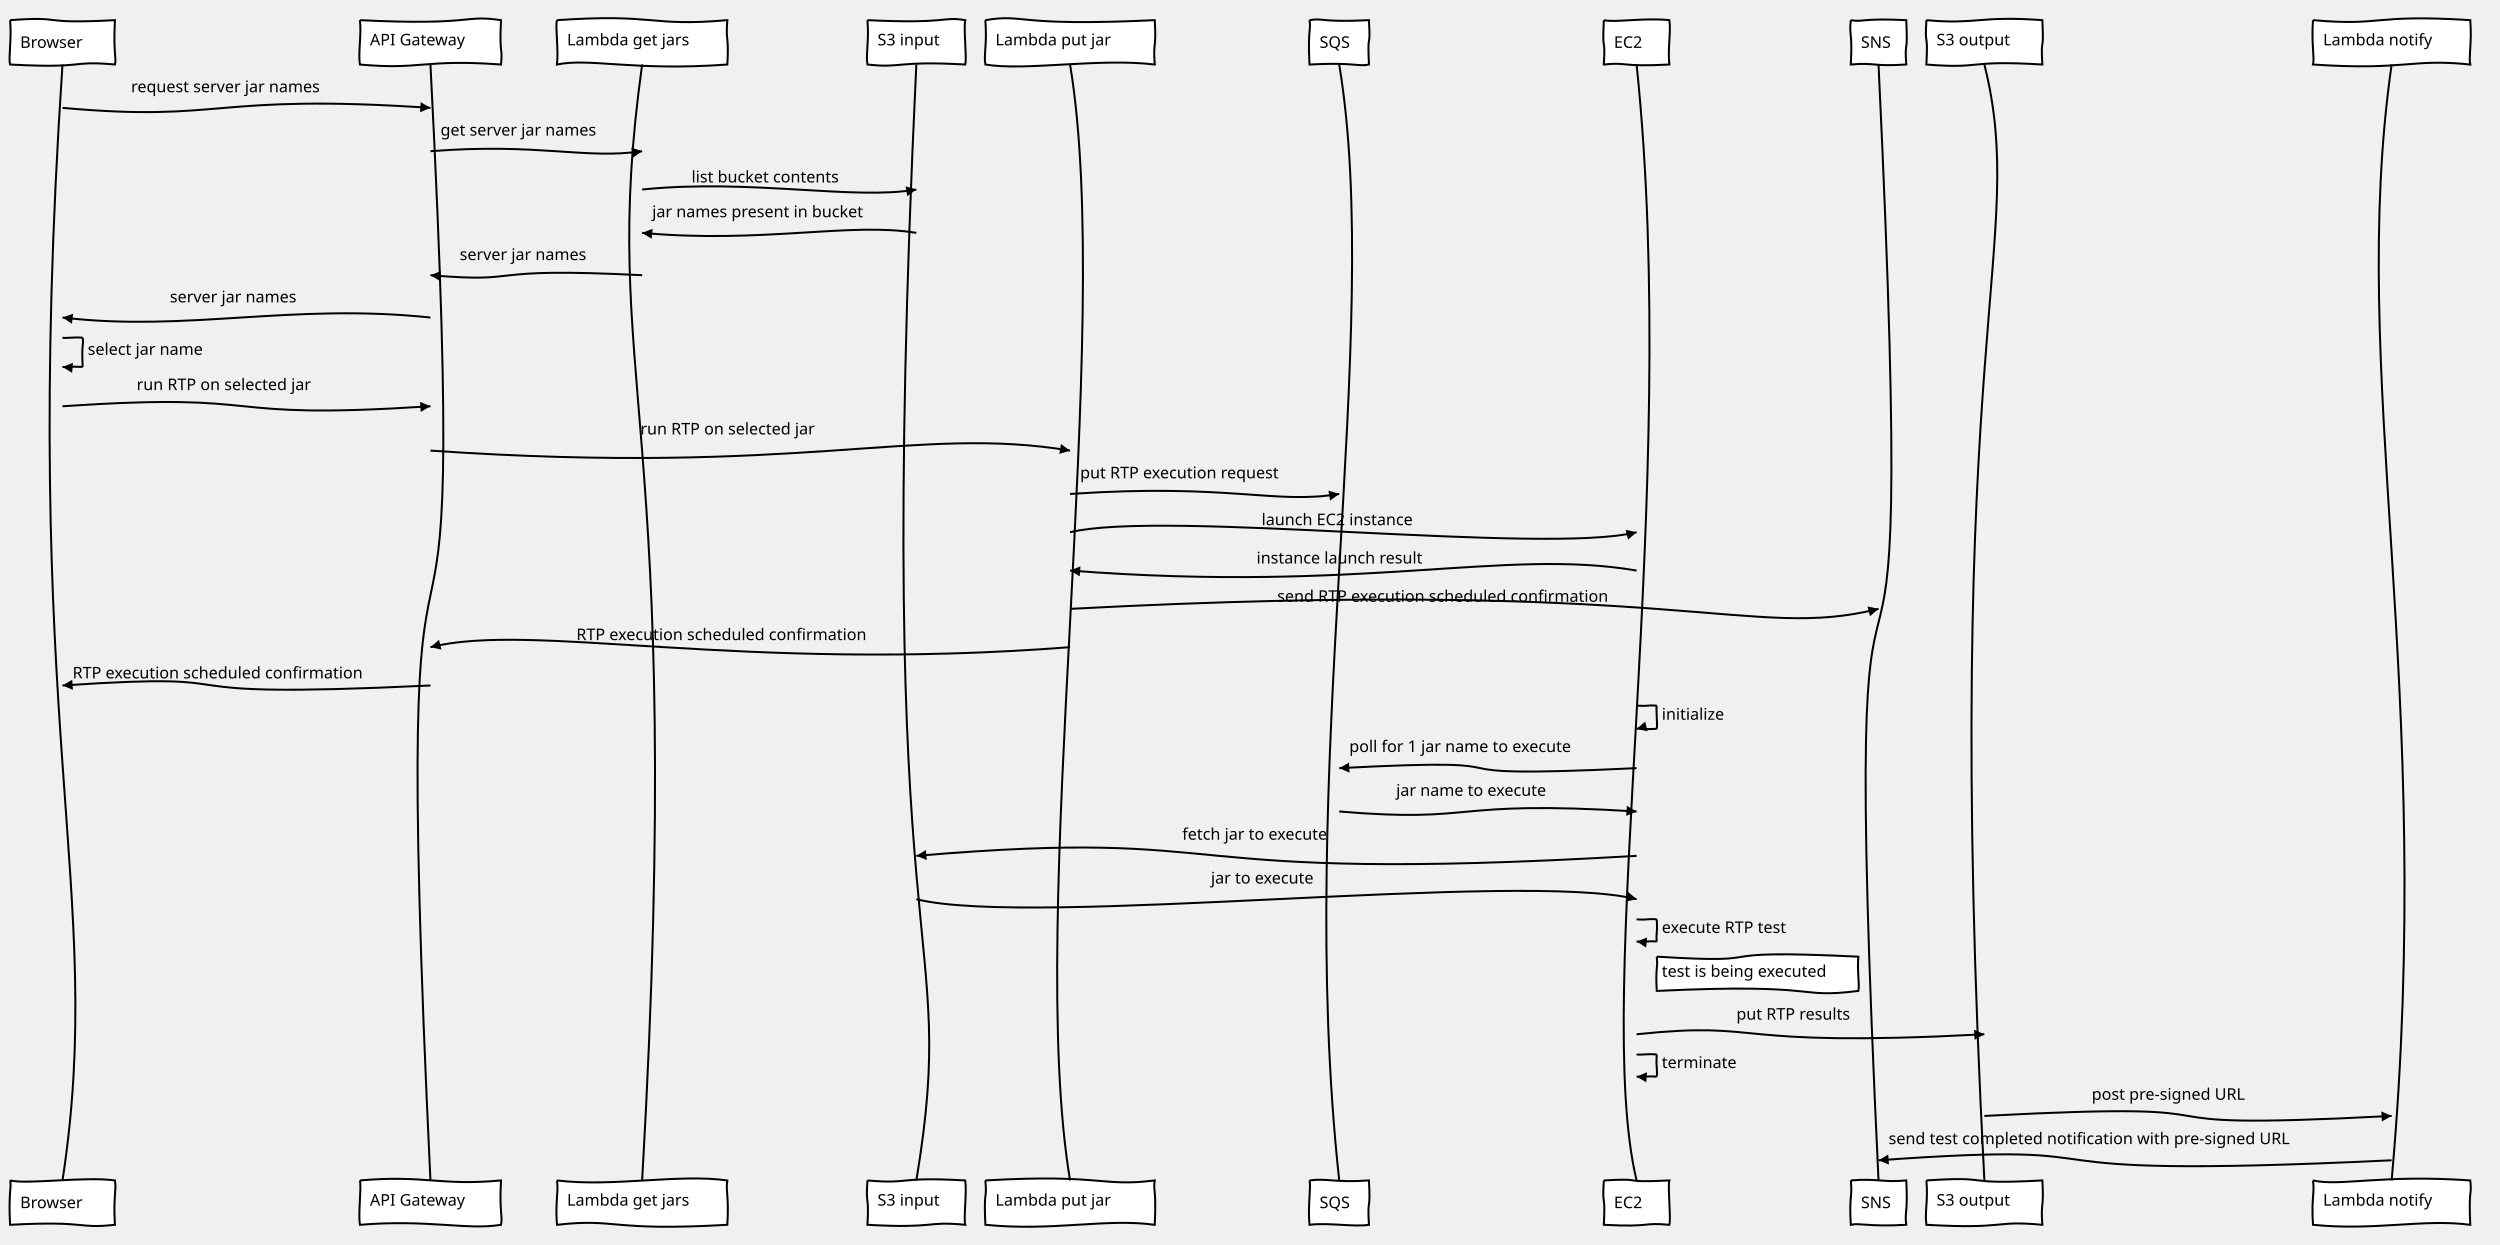
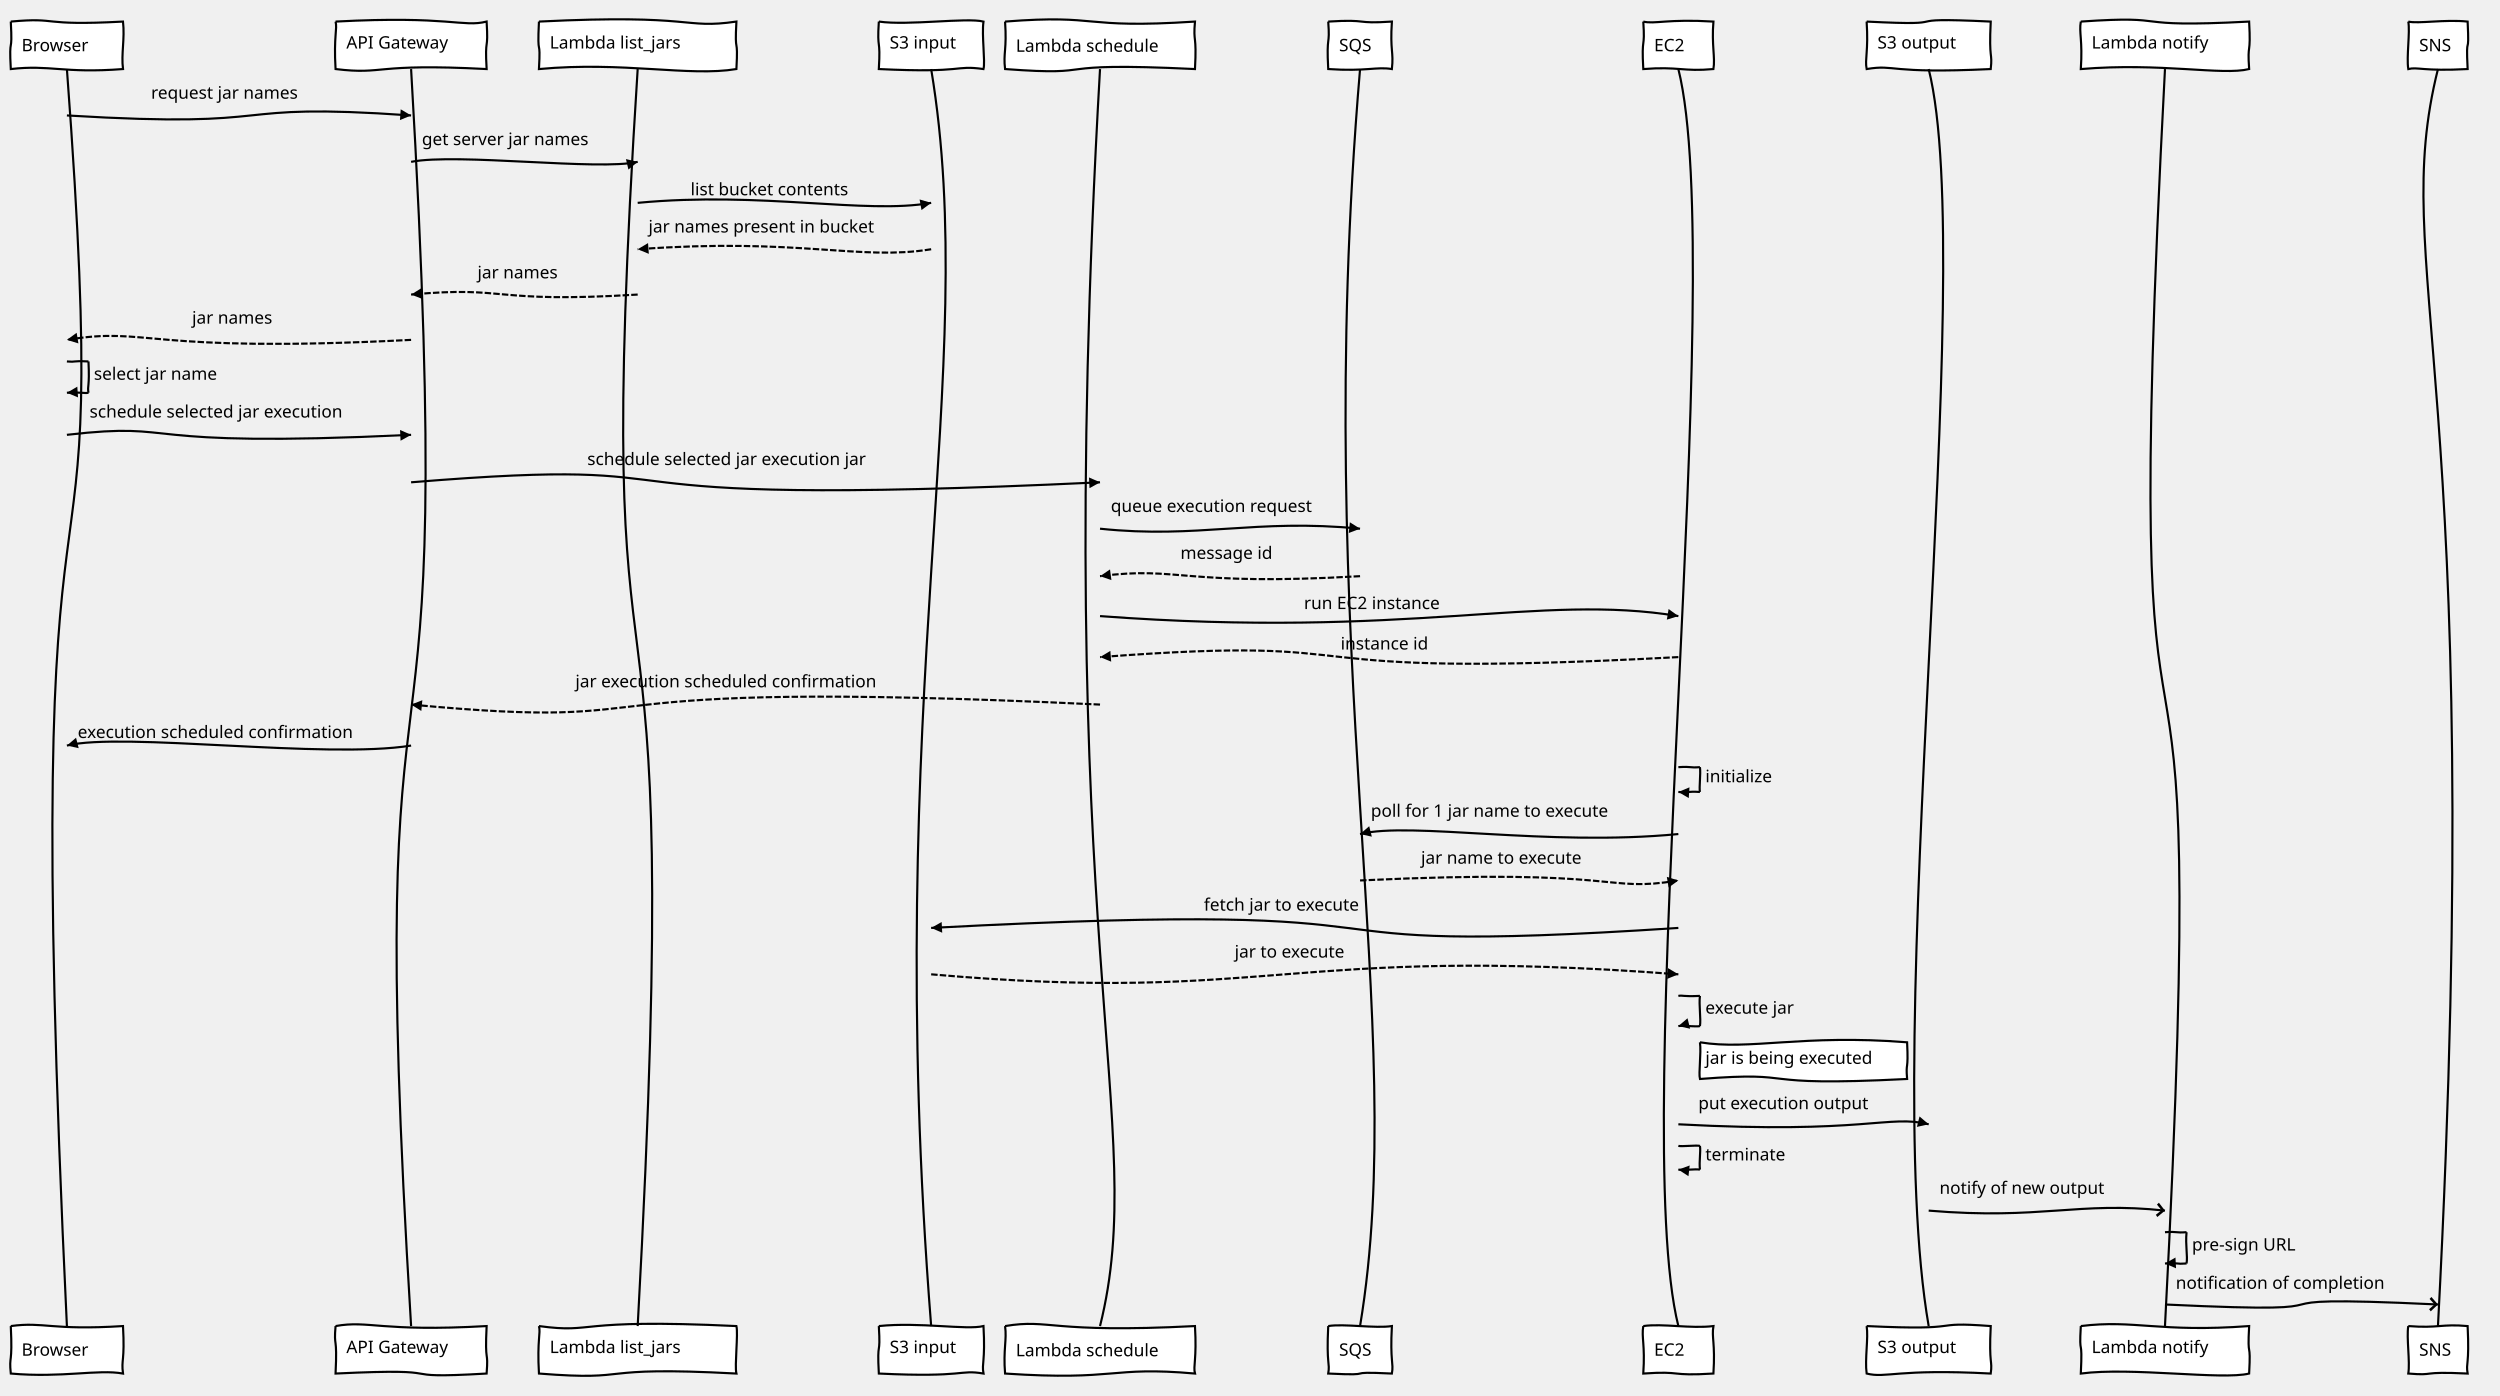
- <svg xmlns="http://www.w3.org/2000/svg" width="2480" height="1235">
-   <source>Browser-&gt;API Gateway: request server jar names
- API Gateway-&gt;Lambda get jars: get server jar names
- Lambda get jars-&gt;S3 input: list bucket contents
- S3 input-&gt;Lambda get jars: jar names present in bucket
- Lambda get jars-&gt;API Gateway: server jar names
- API Gateway-&gt;Browser: server jar names
+ <svg xmlns="http://www.w3.org/2000/svg" width="2317" height="1293">
+   <source>Browser-&gt;API Gateway: request jar names
+ API Gateway-&gt;Lambda list_jars: get server jar names
+ Lambda list_jars-&gt;S3 input: list bucket contents
+ S3 input--&gt;Lambda list_jars: jar names present in bucket
+ Lambda list_jars--&gt;API Gateway: jar names
+ API Gateway--&gt;Browser: jar names
Browser-&gt;Browser: select jar name
- Browser-&gt;API Gateway: run RTP on selected jar
- API Gateway-&gt;Lambda put jar: run RTP on selected jar
- Lambda put jar-&gt;SQS: put RTP execution request
- Lambda put jar-&gt;EC2: launch EC2 instance
- EC2-&gt;Lambda put jar: instance launch result
- Lambda put jar-&gt;SNS: send RTP execution scheduled confirmation
- Lambda put jar-&gt;API Gateway: RTP execution scheduled confirmation
- API Gateway-&gt;Browser: RTP execution scheduled confirmation
+ Browser-&gt;API Gateway: schedule selected jar execution
+ API Gateway-&gt;Lambda schedule: schedule selected jar execution jar
+ Lambda schedule-&gt;SQS: queue execution request
+ SQS--&gt;Lambda schedule: message id
+ Lambda schedule-&gt;EC2: run EC2 instance
+ EC2--&gt;Lambda schedule: instance id
+ Lambda schedule--&gt;API Gateway: jar execution scheduled confirmation
+ API Gateway-&gt;Browser: execution scheduled confirmation
EC2-&gt;EC2: initialize
EC2-&gt;SQS: poll for 1 jar name to execute
- SQS-&gt;EC2: jar name to execute
+ SQS--&gt;EC2: jar name to execute
EC2-&gt;S3 input: fetch jar to execute
- S3 input-&gt;EC2: jar to execute
- EC2-&gt;EC2: execute RTP test
- note right of EC2: test is being executed
- EC2-&gt;S3 output: put RTP results
+ S3 input--&gt;EC2: jar to execute
+ EC2-&gt;EC2: execute jar
+ note right of EC2: jar is being executed
+ EC2-&gt;S3 output: put execution output
EC2-&gt;EC2: terminate
- S3 output-&gt;Lambda notify: post pre-signed URL
- Lambda notify-&gt;SNS: send test completed notification with pre-signed URL</source>
+ S3 output-&gt;&gt;Lambda notify: notify of new output
+ Lambda notify-&gt;Lambda notify: pre-sign URL
+ Lambda notify-&gt;&gt;SNS: notification of completion</source>
  <defs>
    <marker viewBox="0 0 5 5" markerWidth="5" markerHeight="5" orient="auto" refX="5" refY="2.5" id="markerArrowBlock">
      <path d="M 0 0 L 5 2.5 L 0 5 z" />
    </marker>
    <marker viewBox="0 0 9.6 16" markerWidth="4" markerHeight="16" orient="auto" refX="9.6" refY="8" id="markerArrowOpen">
      <path d="M 9.6,8 1.92,16 0,13.7 5.76,8 0,2.286 1.92,0 9.6,8 z" />
    </marker>
  </defs>
  <g class="title" />
  <g class="actor">
-     <path d="M10,20C67.0,15.8 35.0,24.2 114.0,20.0C112.2,53.4 115.8,57.0 114.0,64.0C67.5,59.8 89.0,68.2 10.0,64.0C8.2,57.0 11.8,38.5 10.0,20.0" stroke="#000000" fill="#ffffff" style="stroke-width: 2;" />
+     <path d="M10,20C56.0,15.8 35.0,24.2 114.0,20.0C115.8,36.1 112.2,50.0 114.0,64.0C58.4,68.2 46.6,59.8 10.0,64.0C8.2,30.6 11.8,53.4 10.0,20.0" stroke="#000000" fill="#ffffff" style="stroke-width: 2;" />
    <text x="20" y="47.5" style="font-size: 16px; font-family: danielbd;">
      <tspan x="20">Browser</tspan>
    </text>
  </g>
  <g class="actor">
-     <path d="M10,1171C26.6,1175.2 84.8,1166.8 114.0,1171.0C115.8,1181.6 112.2,1185.5 114.0,1215.0C75.1,1219.2 89.0,1210.8 10.0,1215.0C8.2,1181.6 11.8,1178.0 10.0,1171.0" stroke="#000000" fill="#ffffff" style="stroke-width: 2;" />
-     <text x="20" y="1198.5" style="font-size: 16px; font-family: danielbd;">
+     <path d="M10,1229C41.1,1224.8 47.0,1233.2 114.0,1229.0C115.8,1262.4 112.2,1259.5 114.0,1273.0C90.7,1268.8 57.8,1277.2 10.0,1273.0C8.2,1255.1 11.8,1266.0 10.0,1229.0" stroke="#000000" fill="#ffffff" style="stroke-width: 2;" />
+     <text x="20" y="1256.5" style="font-size: 16px; font-family: danielbd;">
      <tspan x="20">Browser</tspan>
    </text>
  </g>
-   <path d="M62.0,64.0C17.7,727.2 106.3,882.0 62.0,1171.0" stroke="#000000" fill="none" style="stroke-width: 2;" />
-   <g class="actor">
-     <path d="M357,20C471.6,25.6 458.5,14.4 497.0,20.0C495.2,57.0 498.8,45.0 497.0,64.0C419.7,58.4 417.9,69.6 357.0,64.0C355.2,52.5 358.8,32.8 357.0,20.0" stroke="#000000" fill="#ffffff" style="stroke-width: 2;" />
-     <text x="367" y="45" style="font-size: 16px; font-family: danielbd;">
-       <tspan x="367">API Gateway</tspan>
-     </text>
-   </g>
-   <g class="actor">
-     <path d="M357,1171C421.9,1165.4 436.4,1176.6 497.0,1171.0C495.2,1203.6 498.8,1204.5 497.0,1215.0C463.4,1220.6 425.2,1209.4 357.0,1215.0C355.2,1202.7 358.8,1178.0 357.0,1171.0" stroke="#000000" fill="#ffffff" style="stroke-width: 2;" />
-     <text x="367" y="1196" style="font-size: 16px; font-family: danielbd;">
-       <tspan x="367">API Gateway</tspan>
-     </text>
-   </g>
-   <path d="M427.0,64.0C471.3,922.0 382.7,241.1 427.0,1171.0" stroke="#000000" fill="none" style="stroke-width: 2;" />
-   <g class="actor">
-     <path d="M552.5,20C652.0,13.2 643.6,26.8 721.5,20.0C719.7,41.6 723.3,35.3 721.5,64.0C628.6,70.8 585.0,57.2 552.5,64.0C554.3,50.1 550.7,27.0 552.5,20.0" stroke="#000000" fill="#ffffff" style="stroke-width: 2;" />
-     <text x="562.5" y="45" style="font-size: 16px; font-family: danielbd;">
-       <tspan x="562.5">Lambda get jars</tspan>
-     </text>
-   </g>
-   <g class="actor">
-     <path d="M552.5,1171C607.9,1177.8 673.2,1164.2 721.5,1171.0C719.7,1181.6 723.3,1186.6 721.5,1215.0C604.2,1221.8 612.4,1208.2 552.5,1215.0C550.7,1191.7 554.3,1181.6 552.5,1171.0" stroke="#000000" fill="#ffffff" style="stroke-width: 2;" />
-     <text x="562.5" y="1196" style="font-size: 16px; font-family: danielbd;">
-       <tspan x="562.5">Lambda get jars</tspan>
-     </text>
-   </g>
-   <path d="M637.0,64.0C592.7,383.4 681.3,398.2 637.0,1171.0" stroke="#000000" fill="none" style="stroke-width: 2;" />
-   <g class="actor">
-     <path d="M860.5,20C942.0,23.9 934.2,16.1 957.5,20.0C955.7,30.2 959.3,57.0 957.5,64.0C887.8,60.1 895.5,67.9 860.5,64.0C858.7,53.4 862.3,41.2 860.5,20.0" stroke="#000000" fill="#ffffff" style="stroke-width: 2;" />
-     <text x="870.5" y="45" style="font-size: 16px; font-family: danielbd;">
-       <tspan x="870.5">S3 input</tspan>
-     </text>
-   </g>
-   <g class="actor">
-     <path d="M860.5,1171C904.9,1174.9 887.5,1167.1 957.5,1171.0C959.3,1181.9 955.7,1208.0 957.5,1215.0C917.9,1211.1 929.6,1218.9 860.5,1215.0C862.3,1183.8 858.7,1198.2 860.5,1171.0" stroke="#000000" fill="#ffffff" style="stroke-width: 2;" />
-     <text x="870.5" y="1196" style="font-size: 16px; font-family: danielbd;">
-       <tspan x="870.5">S3 input</tspan>
-     </text>
-   </g>
-   <path d="M909.0,64.0C864.7,993.9 953.3,905.3 909.0,1171.0" stroke="#000000" fill="none" style="stroke-width: 2;" />
-   <g class="actor">
-     <path d="M977.5,20C1017.8,13.3 1004.4,26.7 1145.5,20.0C1147.3,49.7 1143.7,40.7 1145.5,64.0C1090.2,57.3 1017.1,70.7 977.5,64.0C975.7,53.4 979.3,45.6 977.5,20.0" stroke="#000000" fill="#ffffff" style="stroke-width: 2;" />
-     <text x="987.5" y="45" style="font-size: 16px; font-family: danielbd;">
-       <tspan x="987.5">Lambda put jar</tspan>
-     </text>
-   </g>
-   <g class="actor">
-     <path d="M977.5,1171C1093.8,1164.3 1091.9,1177.7 1145.5,1171.0C1143.7,1181.6 1147.3,1178.0 1145.5,1215.0C1096.9,1208.3 1044.8,1221.7 977.5,1215.0C975.7,1178.0 979.3,1191.7 977.5,1171.0" stroke="#000000" fill="#ffffff" style="stroke-width: 2;" />
-     <text x="987.5" y="1196" style="font-size: 16px; font-family: danielbd;">
-       <tspan x="987.5">Lambda put jar</tspan>
-     </text>
-   </g>
-   <path d="M1061.5,64.0C1105.8,329.7 1017.2,905.3 1061.5,1171.0" stroke="#000000" fill="none" style="stroke-width: 2;" />
-   <g class="actor">
-     <path d="M1299,20C1313.2,17.6 1309.6,22.4 1358.0,20.0C1359.8,53.6 1356.2,27.0 1358.0,64.0C1347.5,66.4 1343.8,61.6 1299.0,64.0C1297.2,27.0 1300.8,30.6 1299.0,20.0" stroke="#000000" fill="#ffffff" style="stroke-width: 2;" />
-     <text x="1309" y="47.5" style="font-size: 16px; font-family: danielbd;">
-       <tspan x="1309">SQS</tspan>
-     </text>
-   </g>
-   <g class="actor">
-     <path d="M1299,1171C1316.8,1168.6 1323.4,1173.4 1358.0,1171.0C1359.8,1204.4 1356.2,1185.9 1358.0,1215.0C1343.8,1217.4 1317.4,1212.6 1299.0,1215.0C1297.2,1194.5 1300.8,1178.0 1299.0,1171.0" stroke="#000000" fill="#ffffff" style="stroke-width: 2;" />
-     <text x="1309" y="1198.5" style="font-size: 16px; font-family: danielbd;">
-       <tspan x="1309">SQS</tspan>
-     </text>
-   </g>
-   <path d="M1328.5,64.0C1372.8,331.0 1284.2,763.9 1328.5,1171.0" stroke="#000000" fill="none" style="stroke-width: 2;" />
-   <g class="actor">
-     <path d="M1591,20C1601.4,22.6 1630.9,17.4 1656.0,20.0C1657.8,31.1 1654.2,48.3 1656.0,64.0C1607.0,66.6 1614.3,61.4 1591.0,64.0C1592.8,32.1 1589.2,57.0 1591.0,20.0" stroke="#000000" fill="#ffffff" style="stroke-width: 2;" />
-     <text x="1601" y="47.5" style="font-size: 16px; font-family: danielbd;">
-       <tspan x="1601">EC2</tspan>
-     </text>
-   </g>
-   <g class="actor">
-     <path d="M1591,1171C1636.6,1168.4 1601.4,1173.6 1656.0,1171.0C1654.2,1178.0 1657.8,1208.0 1656.0,1215.0C1627.5,1212.4 1640.4,1217.6 1591.0,1215.0C1592.8,1181.5 1589.2,1199.8 1591.0,1171.0" stroke="#000000" fill="#ffffff" style="stroke-width: 2;" />
-     <text x="1601" y="1198.5" style="font-size: 16px; font-family: danielbd;">
-       <tspan x="1601">EC2</tspan>
-     </text>
-   </g>
-   <path d="M1623.5,64.0C1667.8,489.4 1579.2,986.9 1623.5,1171.0" stroke="#000000" fill="none" style="stroke-width: 2;" />
-   <g class="actor">
-     <path d="M1836,20C1849.2,22.2 1845.8,17.8 1891.0,20.0C1892.8,57.0 1889.2,38.0 1891.0,64.0C1856.3,66.2 1861.3,61.8 1836.0,64.0C1837.8,30.6 1834.2,36.5 1836.0,20.0" stroke="#000000" fill="#ffffff" style="stroke-width: 2;" />
-     <text x="1846" y="47.5" style="font-size: 16px; font-family: danielbd;">
-       <tspan x="1846">SNS</tspan>
-     </text>
-   </g>
-   <g class="actor">
-     <path d="M1836,1171C1862.3,1168.8 1868.1,1173.2 1891.0,1171.0C1892.8,1204.4 1889.2,1201.3 1891.0,1215.0C1853.0,1217.2 1844.8,1212.8 1836.0,1215.0C1834.2,1185.1 1837.8,1188.2 1836.0,1171.0" stroke="#000000" fill="#ffffff" style="stroke-width: 2;" />
-     <text x="1846" y="1198.5" style="font-size: 16px; font-family: danielbd;">
-       <tspan x="1846">SNS</tspan>
-     </text>
-   </g>
-   <path d="M1863.5,64.0C1907.8,993.9 1819.2,241.1 1863.5,1171.0" stroke="#000000" fill="none" style="stroke-width: 2;" />
-   <g class="actor">
-     <path d="M1911,20C1961.5,24.6 1962.4,15.4 2026.0,20.0C2027.8,57.0 2024.2,32.0 2026.0,64.0C1949.3,59.4 1967.9,68.6 1911.0,64.0C1912.8,28.5 1909.2,49.2 1911.0,20.0" stroke="#000000" fill="#ffffff" style="stroke-width: 2;" />
-     <text x="1921" y="45" style="font-size: 16px; font-family: danielbd;">
-       <tspan x="1921">S3 output</tspan>
-     </text>
-   </g>
-   <g class="actor">
-     <path d="M1911,1171C1981.1,1166.4 1941.4,1175.6 2026.0,1171.0C2027.8,1199.2 2024.2,1192.6 2026.0,1215.0C1976.7,1210.4 1992.1,1219.6 1911.0,1215.0C1909.2,1201.6 1912.8,1191.5 1911.0,1171.0" stroke="#000000" fill="#ffffff" style="stroke-width: 2;" />
-     <text x="1921" y="1196" style="font-size: 16px; font-family: danielbd;">
-       <tspan x="1921">S3 output</tspan>
-     </text>
-   </g>
-   <path d="M1968.5,64.0C2012.8,241.1 1924.2,329.7 1968.5,1171.0" stroke="#000000" fill="none" style="stroke-width: 2;" />
-   <g class="actor">
-     <path d="M2294.5,20C2364.1,26.2 2352.8,13.8 2450.5,20.0C2452.3,42.2 2448.7,57.0 2450.5,64.0C2391.5,57.8 2386.6,70.2 2294.5,64.0C2296.3,57.0 2292.7,43.6 2294.5,20.0" stroke="#000000" fill="#ffffff" style="stroke-width: 2;" />
-     <text x="2304.5" y="45" style="font-size: 16px; font-family: danielbd;">
-       <tspan x="2304.5">Lambda notify</tspan>
-     </text>
-   </g>
-   <g class="actor">
-     <path d="M2294.5,1171C2321.0,1177.2 2363.4,1164.8 2450.5,1171.0C2452.3,1186.9 2448.7,1178.0 2450.5,1215.0C2404.0,1208.8 2356.5,1221.2 2294.5,1215.0C2292.7,1187.9 2296.3,1184.6 2294.5,1171.0" stroke="#000000" fill="#ffffff" style="stroke-width: 2;" />
-     <text x="2304.5" y="1196" style="font-size: 16px; font-family: danielbd;">
-       <tspan x="2304.5">Lambda notify</tspan>
-     </text>
-   </g>
-   <path d="M2372.5,64.0C2328.2,372.9 2416.8,676.7 2372.5,1171.0" stroke="#000000" fill="none" style="stroke-width: 2;" />
-   <g class="signal">
-     <text x="130" y="91.5" style="font-size: 16px; font-family: danielbd;">
-       <tspan x="130">request server jar names</tspan>
-     </text>
-     <path d="M62.0,107.0C224.0,121.6 207.5,92.4 427.0,107.0" stroke="#000000" fill="none" style="stroke-width: 2; marker-end: url(&quot;#markerArrowBlock&quot;);" />
-   </g>
-   <g class="signal">
-     <text x="441" y="134.5" style="font-size: 16px; font-family: danielbd;">
-       <tspan x="437">get server jar names</tspan>
-     </text>
-     <path d="M427.0,150.0C535.4,141.6 580.3,158.4 637.0,150.0" stroke="#000000" fill="none" style="stroke-width: 2; marker-end: url(&quot;#markerArrowBlock&quot;);" />
-   </g>
-   <g class="signal">
-     <text x="686" y="181" style="font-size: 16px; font-family: danielbd;">
-       <tspan x="686">list bucket contents</tspan>
-     </text>
-     <path d="M637.0,188.0C744.5,177.1 847.8,198.9 909.0,188.0" stroke="#000000" fill="none" style="stroke-width: 2; marker-end: url(&quot;#markerArrowBlock&quot;);" />
-   </g>
-   <g class="signal">
-     <text x="648" y="215.5" style="font-size: 16px; font-family: danielbd;">
-       <tspan x="647">jar names present in bucket</tspan>
-     </text>
-     <path d="M909.0,231.0C843.7,220.1 755.3,241.9 637.0,231.0" stroke="#000000" fill="none" style="stroke-width: 2; marker-end: url(&quot;#markerArrowBlock&quot;);" />
-   </g>
-   <g class="signal">
-     <text x="456" y="258" style="font-size: 16px; font-family: danielbd;">
-       <tspan x="456">server jar names</tspan>
-     </text>
-     <path d="M637.0,273.0C469.7,264.6 525.8,281.4 427.0,273.0" stroke="#000000" fill="none" style="stroke-width: 2; marker-end: url(&quot;#markerArrowBlock&quot;);" />
-   </g>
-   <g class="signal">
-     <text x="168.5" y="300" style="font-size: 16px; font-family: danielbd;">
-       <tspan x="168.5">server jar names</tspan>
-     </text>
-     <path d="M427.0,315.0C289.1,300.4 185.7,329.6 62.0,315.0" stroke="#000000" fill="none" style="stroke-width: 2; marker-end: url(&quot;#markerArrowBlock&quot;);" />
+   <path d="M62.0,64.0C108.6,686.6 15.4,250.4 62.0,1229.0" stroke="#000000" fill="none" style="stroke-width: 2;" />
+   <g class="actor">
+     <path d="M311,20C417.4,14.4 428.6,25.6 451.0,20.0C452.8,49.6 449.2,32.4 451.0,64.0C344.6,58.4 357.4,69.6 311.0,64.0C309.2,33.1 312.8,27.0 311.0,20.0" stroke="#000000" fill="#ffffff" style="stroke-width: 2;" />
+     <text x="321" y="45" style="font-size: 16px; font-family: danielbd;">
+       <tspan x="321">API Gateway</tspan>
+     </text>
+   </g>
+   <g class="actor">
+     <path d="M311,1229C342.1,1223.4 352.5,1234.6 451.0,1229.0C449.2,1266.0 452.8,1249.5 451.0,1273.0C355.0,1278.6 428.6,1267.4 311.0,1273.0C312.8,1236.0 309.2,1250.4 311.0,1229.0" stroke="#000000" fill="#ffffff" style="stroke-width: 2;" />
+     <text x="321" y="1254" style="font-size: 16px; font-family: danielbd;">
+       <tspan x="321">API Gateway</tspan>
+     </text>
+   </g>
+   <path d="M381.0,64.0C427.6,860.3 334.4,466.9 381.0,1229.0" stroke="#000000" fill="none" style="stroke-width: 2;" />
+   <g class="actor">
+     <path d="M499.5,20C646.4,12.7 632.2,27.3 682.5,20.0C680.7,53.4 684.3,30.9 682.5,64.0C638.6,71.3 577.7,56.7 499.5,64.0C501.3,31.7 497.7,57.0 499.5,20.0" stroke="#000000" fill="#ffffff" style="stroke-width: 2;" />
+     <text x="509.5" y="45" style="font-size: 16px; font-family: danielbd;">
+       <tspan x="509.5">Lambda list_jars</tspan>
+     </text>
+   </g>
+   <g class="actor">
+     <path d="M499.5,1229C553.2,1236.3 528.8,1221.7 682.5,1229.0C684.3,1236.0 680.7,1266.0 682.5,1273.0C544.8,1265.7 591.7,1280.3 499.5,1273.0C497.7,1241.3 501.3,1236.0 499.5,1229.0" stroke="#000000" fill="#ffffff" style="stroke-width: 2;" />
+     <text x="509.5" y="1254" style="font-size: 16px; font-family: danielbd;">
+       <tspan x="509.5">Lambda list_jars</tspan>
+     </text>
+   </g>
+   <path d="M591.0,64.0C544.4,792.8 637.6,381.3 591.0,1229.0" stroke="#000000" fill="none" style="stroke-width: 2;" />
+   <g class="actor">
+     <path d="M814.5,20C841.5,23.9 896.0,16.1 911.5,20.0C909.7,32.5 913.3,57.0 911.5,64.0C883.5,60.1 896.0,67.9 814.5,64.0C816.3,33.6 812.7,48.3 814.5,20.0" stroke="#000000" fill="#ffffff" style="stroke-width: 2;" />
+     <text x="824.5" y="45" style="font-size: 16px; font-family: danielbd;">
+       <tspan x="824.5">S3 input</tspan>
+     </text>
+   </g>
+   <g class="actor">
+     <path d="M814.5,1229C852.3,1225.1 896.0,1232.9 911.5,1229.0C913.3,1262.4 909.7,1263.3 911.5,1273.0C888.2,1269.1 896.0,1276.9 814.5,1273.0C812.7,1239.6 816.3,1259.4 814.5,1229.0" stroke="#000000" fill="#ffffff" style="stroke-width: 2;" />
+     <text x="824.5" y="1254" style="font-size: 16px; font-family: danielbd;">
+       <tspan x="824.5">S3 input</tspan>
+     </text>
+   </g>
+   <path d="M863.0,64.0C909.6,343.6 816.4,640.1 863.0,1229.0" stroke="#000000" fill="none" style="stroke-width: 2;" />
+   <g class="actor">
+     <path d="M931.5,20C1021.4,13.0 999.9,27.0 1107.5,20.0C1105.7,40.6 1109.3,30.6 1107.5,64.0C962.3,57.0 1025.8,71.0 931.5,64.0C929.7,48.9 933.3,46.2 931.5,20.0" stroke="#000000" fill="#ffffff" style="stroke-width: 2;" />
+     <text x="941.5" y="48" style="font-size: 16px; font-family: danielbd;">
+       <tspan x="941.5">Lambda schedule</tspan>
+     </text>
+   </g>
+   <g class="actor">
+     <path d="M931.5,1229C973.7,1222.0 971.9,1236.0 1107.5,1229.0C1109.3,1259.9 1105.7,1266.0 1107.5,1273.0C1028.0,1266.0 1036.2,1280.0 931.5,1273.0C929.7,1250.8 933.3,1241.8 931.5,1229.0" stroke="#000000" fill="#ffffff" style="stroke-width: 2;" />
+     <text x="941.5" y="1257" style="font-size: 16px; font-family: danielbd;">
+       <tspan x="941.5">Lambda schedule</tspan>
+     </text>
+   </g>
+   <path d="M1019.5,64.0C972.9,878.7 1066.1,1042.6 1019.5,1229.0" stroke="#000000" fill="none" style="stroke-width: 2;" />
+   <g class="actor">
+     <path d="M1231,20C1270.0,17.6 1254.3,22.4 1290.0,20.0C1288.2,47.6 1291.8,47.5 1290.0,64.0C1275.8,61.6 1266.3,66.4 1231.0,64.0C1229.2,30.6 1232.8,44.1 1231.0,20.0" stroke="#000000" fill="#ffffff" style="stroke-width: 2;" />
+     <text x="1241" y="47.5" style="font-size: 16px; font-family: danielbd;">
+       <tspan x="1241">SQS</tspan>
+     </text>
+   </g>
+   <g class="actor">
+     <path d="M1231,1229C1245.2,1226.6 1275.0,1231.4 1290.0,1229.0C1288.2,1262.4 1291.8,1262.8 1290.0,1273.0C1240.4,1270.6 1280.6,1275.4 1231.0,1273.0C1232.8,1262.4 1229.2,1266.0 1231.0,1229.0" stroke="#000000" fill="#ffffff" style="stroke-width: 2;" />
+     <text x="1241" y="1256.5" style="font-size: 16px; font-family: danielbd;">
+       <tspan x="1241">SQS</tspan>
+     </text>
+   </g>
+   <path d="M1260.5,64.0C1213.9,612.2 1307.1,949.4 1260.5,1229.0" stroke="#000000" fill="none" style="stroke-width: 2;" />
+   <g class="actor">
+     <path d="M1523,20C1533.4,22.6 1545.6,17.4 1588.0,20.0C1586.2,41.5 1589.8,53.4 1588.0,64.0C1559.8,66.6 1555.7,61.4 1523.0,64.0C1521.2,32.0 1524.8,47.2 1523.0,20.0" stroke="#000000" fill="#ffffff" style="stroke-width: 2;" />
+     <text x="1533" y="47.5" style="font-size: 16px; font-family: danielbd;">
+       <tspan x="1533">EC2</tspan>
+     </text>
+   </g>
+   <g class="actor">
+     <path d="M1523,1229C1540.9,1226.4 1567.0,1231.6 1588.0,1229.0C1586.2,1239.6 1589.8,1244.5 1588.0,1273.0C1546.0,1275.6 1560.4,1270.4 1523.0,1273.0C1524.8,1246.1 1521.2,1239.6 1523.0,1229.0" stroke="#000000" fill="#ffffff" style="stroke-width: 2;" />
+     <text x="1533" y="1256.5" style="font-size: 16px; font-family: danielbd;">
+       <tspan x="1533">EC2</tspan>
+     </text>
+   </g>
+   <path d="M1555.5,64.0C1602.1,250.4 1508.9,1042.6 1555.5,1229.0" stroke="#000000" fill="none" style="stroke-width: 2;" />
+   <g class="actor">
+     <path d="M1730,20C1821.6,24.6 1748.4,15.4 1845.0,20.0C1843.2,57.0 1846.8,47.6 1845.0,64.0C1748.4,68.6 1757.6,59.4 1730.0,64.0C1728.2,54.6 1731.8,47.7 1730.0,20.0" stroke="#000000" fill="#ffffff" style="stroke-width: 2;" />
+     <text x="1740" y="45" style="font-size: 16px; font-family: danielbd;">
+       <tspan x="1740">S3 output</tspan>
+     </text>
+   </g>
+   <g class="actor">
+     <path d="M1730,1229C1826.6,1233.6 1784.4,1224.4 1845.0,1229.0C1843.2,1266.0 1846.8,1260.1 1845.0,1273.0C1757.6,1268.4 1748.4,1277.6 1730.0,1273.0C1728.2,1259.8 1731.8,1239.6 1730.0,1229.0" stroke="#000000" fill="#ffffff" style="stroke-width: 2;" />
+     <text x="1740" y="1254" style="font-size: 16px; font-family: danielbd;">
+       <tspan x="1740">S3 output</tspan>
+     </text>
+   </g>
+   <path d="M1787.5,64.0C1834.1,250.4 1740.9,960.6 1787.5,1229.0" stroke="#000000" fill="none" style="stroke-width: 2;" />
+   <g class="actor">
+     <path d="M1928.5,20C2018.7,13.8 1965.9,26.2 2084.5,20.0C2086.3,53.5 2082.7,37.7 2084.5,64.0C2059.5,70.2 2003.1,57.8 1928.5,64.0C1930.3,37.1 1926.7,30.4 1928.5,20.0" stroke="#000000" fill="#ffffff" style="stroke-width: 2;" />
+     <text x="1938.5" y="45" style="font-size: 16px; font-family: danielbd;">
+       <tspan x="1938.5">Lambda notify</tspan>
+     </text>
+   </g>
+   <g class="actor">
+     <path d="M1928.5,1229C1978.2,1222.8 2001.2,1235.2 2084.5,1229.0C2082.7,1262.4 2086.3,1239.6 2084.5,1273.0C2059.5,1279.2 1975.2,1266.8 1928.5,1273.0C1930.3,1236.0 1926.7,1260.1 1928.5,1229.0" stroke="#000000" fill="#ffffff" style="stroke-width: 2;" />
+     <text x="1938.5" y="1254" style="font-size: 16px; font-family: danielbd;">
+       <tspan x="1938.5">Lambda notify</tspan>
+     </text>
+   </g>
+   <path d="M2006.5,64.0C1959.9,949.4 2053.1,343.6 2006.5,1229.0" stroke="#000000" fill="none" style="stroke-width: 2;" />
+   <g class="actor">
+     <path d="M2232,20C2240.8,22.2 2266.2,17.8 2287.0,20.0C2288.8,57.0 2285.2,27.0 2287.0,64.0C2245.2,66.2 2240.8,61.8 2232.0,64.0C2230.2,52.9 2233.8,29.6 2232.0,20.0" stroke="#000000" fill="#ffffff" style="stroke-width: 2;" />
+     <text x="2242" y="47.5" style="font-size: 16px; font-family: danielbd;">
+       <tspan x="2242">SNS</tspan>
+     </text>
+   </g>
+   <g class="actor">
+     <path d="M2232,1229C2260.2,1231.2 2262.5,1226.8 2287.0,1229.0C2288.8,1266.0 2285.2,1262.4 2287.0,1273.0C2240.8,1270.8 2258.9,1275.2 2232.0,1273.0C2233.8,1262.4 2230.2,1239.6 2232.0,1229.0" stroke="#000000" fill="#ffffff" style="stroke-width: 2;" />
+     <text x="2242" y="1256.5" style="font-size: 16px; font-family: danielbd;">
+       <tspan x="2242">SNS</tspan>
+     </text>
+   </g>
+   <path d="M2259.5,64.0C2212.9,250.4 2306.1,343.6 2259.5,1229.0" stroke="#000000" fill="none" style="stroke-width: 2;" />
+   <g class="signal">
+     <text x="140" y="91.5" style="font-size: 16px; font-family: danielbd;">
+       <tspan x="140">request jar names</tspan>
+     </text>
+     <path d="M62.0,107.0C272.9,119.8 199.6,94.2 381.0,107.0" stroke="#000000" fill="none" style="stroke-width: 2; marker-end: url(&quot;#markerArrowBlock&quot;);" />
+   </g>
+   <g class="signal">
+     <text x="395" y="134.5" style="font-size: 16px; font-family: danielbd;">
+       <tspan x="391">get server jar names</tspan>
+     </text>
+     <path d="M381.0,150.0C423.9,141.6 555.4,158.4 591.0,150.0" stroke="#000000" fill="none" style="stroke-width: 2; marker-end: url(&quot;#markerArrowBlock&quot;);" />
+   </g>
+   <g class="signal">
+     <text x="640" y="181" style="font-size: 16px; font-family: danielbd;">
+       <tspan x="640">list bucket contents</tspan>
+     </text>
+     <path d="M591.0,188.0C706.2,177.1 802.4,198.9 863.0,188.0" stroke="#000000" fill="none" style="stroke-width: 2; marker-end: url(&quot;#markerArrowBlock&quot;);" />
+   </g>
+   <g class="signal">
+     <text x="602" y="215.5" style="font-size: 16px; font-family: danielbd;">
+       <tspan x="601">jar names present in bucket</tspan>
+     </text>
+     <path d="M863.0,231.0C796.4,241.9 740.8,220.1 591.0,231.0" stroke="#000000" fill="none" style="stroke-width: 2; stroke-dasharray: 6, 2; marker-end: url(&quot;#markerArrowBlock&quot;);" />
+   </g>
+   <g class="signal">
+     <text x="443.5" y="258" style="font-size: 16px; font-family: danielbd;">
+       <tspan x="442.5">jar names</tspan>
+     </text>
+     <path d="M591.0,273.0C453.4,281.4 472.0,264.6 381.0,273.0" stroke="#000000" fill="none" style="stroke-width: 2; stroke-dasharray: 6, 2; marker-end: url(&quot;#markerArrowBlock&quot;);" />
+   </g>
+   <g class="signal">
+     <text x="179" y="300" style="font-size: 16px; font-family: danielbd;">
+       <tspan x="178">jar names</tspan>
+     </text>
+     <path d="M381.0,315.0C131.7,327.8 138.6,302.2 62.0,315.0" stroke="#000000" fill="none" style="stroke-width: 2; stroke-dasharray: 6, 2; marker-end: url(&quot;#markerArrowBlock&quot;);" />
  </g>
  <g class="signal">
    <text x="87" y="352" style="font-size: 16px; font-family: danielbd;">
      <tspan x="87">select jar name</tspan>
    </text>
-     <path d="M62.0,335.0C65.2,335.8 73.2,334.2 82.0,335.0" stroke="#000000" fill="none" style="stroke-width: 2;" />
-     <path d="M82.0,335.0C83.2,342.9 80.8,339.6 82.0,364.0" stroke="#000000" fill="none" style="stroke-width: 2;" />
-     <path d="M82.0,364.0C66.8,363.2 71.2,364.8 62.0,364.0" stroke="#000000" fill="none" style="stroke-width: 2; marker-end: url(&quot;#markerArrowBlock&quot;);" />
-   </g>
-   <g class="signal">
-     <text x="135.5" y="387" style="font-size: 16px; font-family: danielbd;">
-       <tspan x="135.5">run RTP on selected jar</tspan>
-     </text>
-     <path d="M62.0,403.0C279.2,388.4 203.0,417.6 427.0,403.0" stroke="#000000" fill="none" style="stroke-width: 2; marker-end: url(&quot;#markerArrowBlock&quot;);" />
-   </g>
-   <g class="signal">
-     <text x="635.25" y="431" style="font-size: 16px; font-family: danielbd;">
-       <tspan x="635.25">run RTP on selected jar</tspan>
-     </text>
-     <path d="M427.0,447.0C797.0,472.4 909.2,421.6 1061.5,447.0" stroke="#000000" fill="none" style="stroke-width: 2; marker-end: url(&quot;#markerArrowBlock&quot;);" />
-   </g>
-   <g class="signal">
-     <text x="1071.5" y="474.5" style="font-size: 16px; font-family: danielbd;">
-       <tspan x="1071.5">put RTP execution request</tspan>
-     </text>
-     <path d="M1061.5,490.0C1220.5,479.3 1264.4,500.7 1328.5,490.0" stroke="#000000" fill="none" style="stroke-width: 2; marker-end: url(&quot;#markerArrowBlock&quot;);" />
-   </g>
-   <g class="signal">
-     <text x="1251.5" y="521" style="font-size: 16px; font-family: danielbd;">
-       <tspan x="1251.5">launch EC2 instance</tspan>
-     </text>
-     <path d="M1061.5,528.0C1153.8,505.5 1533.6,550.5 1623.5,528.0" stroke="#000000" fill="none" style="stroke-width: 2; marker-end: url(&quot;#markerArrowBlock&quot;);" />
-   </g>
-   <g class="signal">
-     <text x="1246.5" y="559" style="font-size: 16px; font-family: danielbd;">
-       <tspan x="1246.5">instance launch result</tspan>
-     </text>
-     <path d="M1623.5,566.0C1493.0,543.5 1353.2,588.5 1061.5,566.0" stroke="#000000" fill="none" style="stroke-width: 2; marker-end: url(&quot;#markerArrowBlock&quot;);" />
-   </g>
-   <g class="signal">
-     <text x="1267" y="597" style="font-size: 16px; font-family: danielbd;">
-       <tspan x="1267">send RTP execution scheduled confirmation</tspan>
-     </text>
-     <path d="M1061.5,604.0C1671.0,571.9 1735.2,636.1 1863.5,604.0" stroke="#000000" fill="none" style="stroke-width: 2; marker-end: url(&quot;#markerArrowBlock&quot;);" />
-   </g>
-   <g class="signal">
-     <text x="571.75" y="635" style="font-size: 16px; font-family: danielbd;">
-       <tspan x="571.75">RTP execution scheduled confirmation</tspan>
-     </text>
-     <path d="M1061.5,642.0C732.0,667.4 528.5,616.6 427.0,642.0" stroke="#000000" fill="none" style="stroke-width: 2; marker-end: url(&quot;#markerArrowBlock&quot;);" />
-   </g>
-   <g class="signal">
-     <text x="72" y="673" style="font-size: 16px; font-family: danielbd;">
-       <tspan x="72">RTP execution scheduled confirmation</tspan>
-     </text>
-     <path d="M427.0,680.0C120.4,694.6 279.0,665.4 62.0,680.0" stroke="#000000" fill="none" style="stroke-width: 2; marker-end: url(&quot;#markerArrowBlock&quot;);" />
-   </g>
-   <g class="signal">
-     <text x="1648.5" y="714" style="font-size: 16px; font-family: danielbd;">
-       <tspan x="1648.5">initialize</tspan>
-     </text>
-     <path d="M1623.5,700.0C1638.7,700.8 1632.2,699.2 1643.5,700.0" stroke="#000000" fill="none" style="stroke-width: 2;" />
-     <path d="M1643.5,700.0C1642.6,703.7 1644.4,719.3 1643.5,723.0" stroke="#000000" fill="none" style="stroke-width: 2;" />
-     <path d="M1643.5,723.0C1628.3,723.8 1626.8,722.2 1623.5,723.0" stroke="#000000" fill="none" style="stroke-width: 2; marker-end: url(&quot;#markerArrowBlock&quot;);" />
-   </g>
-   <g class="signal">
-     <text x="1338.5" y="746" style="font-size: 16px; font-family: danielbd;">
-       <tspan x="1338.5">poll for 1 jar name to execute</tspan>
-     </text>
-     <path d="M1623.5,762.0C1375.7,773.8 1556.1,750.2 1328.5,762.0" stroke="#000000" fill="none" style="stroke-width: 2; marker-end: url(&quot;#markerArrowBlock&quot;);" />
-   </g>
-   <g class="signal">
-     <text x="1386" y="789.5" style="font-size: 16px; font-family: danielbd;">
-       <tspan x="1385">jar name to execute</tspan>
-     </text>
-     <path d="M1328.5,805.0C1469.5,816.8 1432.7,793.2 1623.5,805.0" stroke="#000000" fill="none" style="stroke-width: 2; marker-end: url(&quot;#markerArrowBlock&quot;);" />
-   </g>
-   <g class="signal">
-     <text x="1172.75" y="833" style="font-size: 16px; font-family: danielbd;">
-       <tspan x="1172.75">fetch jar to execute</tspan>
-     </text>
-     <path d="M1623.5,849.0C1134.2,877.6 1245.9,820.4 909.0,849.0" stroke="#000000" fill="none" style="stroke-width: 2; marker-end: url(&quot;#markerArrowBlock&quot;);" />
-   </g>
-   <g class="signal">
-     <text x="1202.25" y="876.5" style="font-size: 16px; font-family: danielbd;">
-       <tspan x="1201.25">jar to execute</tspan>
-     </text>
-     <path d="M909.0,892.0C1023.3,920.6 1509.2,863.4 1623.5,892.0" stroke="#000000" fill="none" style="stroke-width: 2; marker-end: url(&quot;#markerArrowBlock&quot;);" />
-   </g>
-   <g class="signal">
-     <text x="1648.5" y="925.5" style="font-size: 16px; font-family: danielbd;">
-       <tspan x="1648.5">execute RTP test</tspan>
-     </text>
-     <path d="M1623.5,912.0C1634.9,912.8 1633.4,911.2 1643.5,912.0" stroke="#000000" fill="none" style="stroke-width: 2;" />
-     <path d="M1643.5,912.0C1644.4,928.7 1642.6,923.4 1643.5,934.0" stroke="#000000" fill="none" style="stroke-width: 2;" />
-     <path d="M1643.5,934.0C1634.6,933.2 1631.8,934.8 1623.5,934.0" stroke="#000000" fill="none" style="stroke-width: 2; marker-end: url(&quot;#markerArrowBlock&quot;);" />
+     <path d="M62.0,335.0C71.6,335.8 65.2,334.2 82.0,335.0" stroke="#000000" fill="none" style="stroke-width: 2;" />
+     <path d="M82.0,335.0C83.2,359.4 80.8,357.0 82.0,364.0" stroke="#000000" fill="none" style="stroke-width: 2;" />
+     <path d="M82.0,364.0C78.4,364.8 73.9,363.2 62.0,364.0" stroke="#000000" fill="none" style="stroke-width: 2; marker-end: url(&quot;#markerArrowBlock&quot;);" />
+   </g>
+   <g class="signal">
+     <text x="83" y="387" style="font-size: 16px; font-family: danielbd;">
+       <tspan x="83">schedule selected jar execution</tspan>
+     </text>
+     <path d="M62.0,403.0C173.0,390.2 113.0,415.8 381.0,403.0" stroke="#000000" fill="none" style="stroke-width: 2; marker-end: url(&quot;#markerArrowBlock&quot;);" />
+   </g>
+   <g class="signal">
+     <text x="544.25" y="431" style="font-size: 16px; font-family: danielbd;">
+       <tspan x="544.25">schedule selected jar execution jar</tspan>
+     </text>
+     <path d="M381.0,447.0C692.6,421.5 483.2,472.5 1019.5,447.0" stroke="#000000" fill="none" style="stroke-width: 2; marker-end: url(&quot;#markerArrowBlock&quot;);" />
+   </g>
+   <g class="signal">
+     <text x="1029.5" y="474.5" style="font-size: 16px; font-family: danielbd;">
+       <tspan x="1029.5">queue execution request</tspan>
+     </text>
+     <path d="M1019.5,490.0C1110.1,499.6 1163.6,480.4 1260.5,490.0" stroke="#000000" fill="none" style="stroke-width: 2; marker-end: url(&quot;#markerArrowBlock&quot;);" />
+   </g>
+   <g class="signal">
+     <text x="1094" y="518" style="font-size: 16px; font-family: danielbd;">
+       <tspan x="1094">message id</tspan>
+     </text>
+     <path d="M1260.5,534.0C1096.0,543.6 1092.7,524.4 1019.5,534.0" stroke="#000000" fill="none" style="stroke-width: 2; stroke-dasharray: 6, 2; marker-end: url(&quot;#markerArrowBlock&quot;);" />
+   </g>
+   <g class="signal">
+     <text x="1208.5" y="564.5" style="font-size: 16px; font-family: danielbd;">
+       <tspan x="1208.5">run EC2 instance</tspan>
+     </text>
+     <path d="M1019.5,571.0C1306.2,592.4 1426.9,549.6 1555.5,571.0" stroke="#000000" fill="none" style="stroke-width: 2; marker-end: url(&quot;#markerArrowBlock&quot;);" />
+   </g>
+   <g class="signal">
+     <text x="1242.5" y="602" style="font-size: 16px; font-family: danielbd;">
+       <tspan x="1242.5">instance id</tspan>
+     </text>
+     <path d="M1555.5,609.0C1156.9,630.4 1300.6,587.6 1019.5,609.0" stroke="#000000" fill="none" style="stroke-width: 2; stroke-dasharray: 6, 2; marker-end: url(&quot;#markerArrowBlock&quot;);" />
+   </g>
+   <g class="signal">
+     <text x="534.25" y="637" style="font-size: 16px; font-family: danielbd;">
+       <tspan x="533.25">jar execution scheduled confirmation</tspan>
+     </text>
+     <path d="M1019.5,653.0C483.2,627.5 651.4,678.5 381.0,653.0" stroke="#000000" fill="none" style="stroke-width: 2; stroke-dasharray: 6, 2; marker-end: url(&quot;#markerArrowBlock&quot;);" />
+   </g>
+   <g class="signal">
+     <text x="72" y="684" style="font-size: 16px; font-family: danielbd;">
+       <tspan x="72">execution scheduled confirmation</tspan>
+     </text>
+     <path d="M381.0,691.0C302.4,703.8 113.0,678.2 62.0,691.0" stroke="#000000" fill="none" style="stroke-width: 2; marker-end: url(&quot;#markerArrowBlock&quot;);" />
+   </g>
+   <g class="signal">
+     <text x="1580.5" y="725" style="font-size: 16px; font-family: danielbd;">
+       <tspan x="1580.5">initialize</tspan>
+     </text>
+     <path d="M1555.5,711.0C1568.9,710.2 1565.1,711.8 1575.5,711.0" stroke="#000000" fill="none" style="stroke-width: 2;" />
+     <path d="M1575.5,711.0C1576.4,717.1 1574.6,729.9 1575.5,734.0" stroke="#000000" fill="none" style="stroke-width: 2;" />
+     <path d="M1575.5,734.0C1563.0,733.2 1567.3,734.8 1555.5,734.0" stroke="#000000" fill="none" style="stroke-width: 2; marker-end: url(&quot;#markerArrowBlock&quot;);" />
+   </g>
+   <g class="signal">
+     <text x="1270.5" y="757" style="font-size: 16px; font-family: danielbd;">
+       <tspan x="1270.5">poll for 1 jar name to execute</tspan>
+     </text>
+     <path d="M1555.5,773.0C1433.8,784.8 1307.7,761.2 1260.5,773.0" stroke="#000000" fill="none" style="stroke-width: 2; marker-end: url(&quot;#markerArrowBlock&quot;);" />
+   </g>
+   <g class="signal">
+     <text x="1318" y="800.5" style="font-size: 16px; font-family: danielbd;">
+       <tspan x="1317">jar name to execute</tspan>
+     </text>
+     <path d="M1260.5,816.0C1508.3,804.2 1484.7,827.8 1555.5,816.0" stroke="#000000" fill="none" style="stroke-width: 2; stroke-dasharray: 6, 2; marker-end: url(&quot;#markerArrowBlock&quot;);" />
+   </g>
+   <g class="signal">
+     <text x="1115.75" y="844" style="font-size: 16px; font-family: danielbd;">
+       <tspan x="1115.75">fetch jar to execute</tspan>
+     </text>
+     <path d="M1555.5,860.0C1135.7,887.7 1387.7,832.3 863.0,860.0" stroke="#000000" fill="none" style="stroke-width: 2; marker-end: url(&quot;#markerArrowBlock&quot;);" />
+   </g>
+   <g class="signal">
+     <text x="1145.25" y="887.5" style="font-size: 16px; font-family: danielbd;">
+       <tspan x="1144.25">jar to execute</tspan>
+     </text>
+     <path d="M863.0,903.0C1178.4,930.7 1191.2,875.3 1555.5,903.0" stroke="#000000" fill="none" style="stroke-width: 2; stroke-dasharray: 6, 2; marker-end: url(&quot;#markerArrowBlock&quot;);" />
+   </g>
+   <g class="signal">
+     <text x="1580.5" y="939.5" style="font-size: 16px; font-family: danielbd;">
+       <tspan x="1580.5">execute jar</tspan>
+     </text>
+     <path d="M1555.5,923.0C1560.3,922.2 1558.7,923.8 1575.5,923.0" stroke="#000000" fill="none" style="stroke-width: 2;" />
+     <path d="M1575.5,923.0C1574.4,931.3 1576.6,944.3 1575.5,951.0" stroke="#000000" fill="none" style="stroke-width: 2;" />
+     <path d="M1575.5,951.0C1572.3,951.8 1558.7,950.2 1555.5,951.0" stroke="#000000" fill="none" style="stroke-width: 2; marker-end: url(&quot;#markerArrowBlock&quot;);" />
  </g>
  <g class="note">
-     <path d="M1643.5,949C1772.4,957.0 1675.5,941.0 1843.5,949.0C1842.1,965.1 1844.9,974.9 1843.5,983.0C1779.5,991.0 1811.5,975.0 1643.5,983.0C1642.1,958.0 1644.9,962.0 1643.5,949.0" stroke="#000000" fill="#ffffff" style="stroke-width: 2;" />
-     <text x="1648.5" y="969" style="font-size: 16px; font-family: danielbd;">
-       <tspan x="1648.5">test is being executed</tspan>
-     </text>
-   </g>
-   <g class="signal">
-     <text x="1722.5" y="1011.5" style="font-size: 16px; font-family: danielbd;">
-       <tspan x="1722.5">put RTP results</tspan>
-     </text>
-     <path d="M1623.5,1026.0C1755.3,1012.2 1706.3,1039.8 1968.5,1026.0" stroke="#000000" fill="none" style="stroke-width: 2; marker-end: url(&quot;#markerArrowBlock&quot;);" />
-   </g>
-   <g class="signal">
-     <text x="1648.5" y="1059.5" style="font-size: 16px; font-family: danielbd;">
-       <tspan x="1648.5">terminate</tspan>
-     </text>
-     <path d="M1623.5,1046.0C1628.3,1046.8 1632.2,1045.2 1643.5,1046.0" stroke="#000000" fill="none" style="stroke-width: 2;" />
-     <path d="M1643.5,1046.0C1642.6,1059.9 1644.4,1060.3 1643.5,1068.0" stroke="#000000" fill="none" style="stroke-width: 2;" />
-     <path d="M1643.5,1068.0C1631.7,1067.2 1635.4,1068.8 1623.5,1068.0" stroke="#000000" fill="none" style="stroke-width: 2; marker-end: url(&quot;#markerArrowBlock&quot;);" />
-   </g>
-   <g class="signal">
-     <text x="2075" y="1091" style="font-size: 16px; font-family: danielbd;">
-       <tspan x="2075">post pre-signed URL</tspan>
-     </text>
-     <path d="M1968.5,1107.0C2275.5,1090.8 2065.5,1123.2 2372.5,1107.0" stroke="#000000" fill="none" style="stroke-width: 2; marker-end: url(&quot;#markerArrowBlock&quot;);" />
-   </g>
-   <g class="signal">
-     <text x="1873.5" y="1135" style="font-size: 16px; font-family: danielbd;">
-       <tspan x="1873.5">send test completed notification with pre-signed URL</tspan>
-     </text>
-     <path d="M2372.5,1151.0C1944.9,1171.4 2149.1,1130.6 1863.5,1151.0" stroke="#000000" fill="none" style="stroke-width: 2; marker-end: url(&quot;#markerArrowBlock&quot;);" />
+     <path d="M1575.5,966C1621.6,973.7 1670.2,958.3 1767.5,966.0C1768.9,994.6 1766.1,982.7 1767.5,1000.0C1616.7,1007.7 1674.1,992.3 1575.5,1000.0C1574.1,994.6 1576.9,976.1 1575.5,966.0" stroke="#000000" fill="#ffffff" style="stroke-width: 2;" />
+     <text x="1581.5" y="986" style="font-size: 16px; font-family: danielbd;">
+       <tspan x="1580.5">jar is being executed</tspan>
+     </text>
+   </g>
+   <g class="signal">
+     <text x="1574" y="1028" style="font-size: 16px; font-family: danielbd;">
+       <tspan x="1574">put execution output</tspan>
+     </text>
+     <path d="M1555.5,1042.0C1728.9,1051.3 1750.4,1032.7 1787.5,1042.0" stroke="#000000" fill="none" style="stroke-width: 2; marker-end: url(&quot;#markerArrowBlock&quot;);" />
+   </g>
+   <g class="signal">
+     <text x="1580.5" y="1075.5" style="font-size: 16px; font-family: danielbd;">
+       <tspan x="1580.5">terminate</tspan>
+     </text>
+     <path d="M1555.5,1062.0C1558.7,1062.8 1572.3,1061.2 1575.5,1062.0" stroke="#000000" fill="none" style="stroke-width: 2;" />
+     <path d="M1575.5,1062.0C1576.4,1067.3 1574.6,1076.2 1575.5,1084.0" stroke="#000000" fill="none" style="stroke-width: 2;" />
+     <path d="M1575.5,1084.0C1570.7,1083.2 1562.6,1084.8 1555.5,1084.0" stroke="#000000" fill="none" style="stroke-width: 2; marker-end: url(&quot;#markerArrowBlock&quot;);" />
+   </g>
+   <g class="signal">
+     <text x="1797.5" y="1106.5" style="font-size: 16px; font-family: danielbd;">
+       <tspan x="1797.5">notify of new output</tspan>
+     </text>
+     <path d="M1787.5,1122.0C1891.8,1130.8 1925.9,1113.2 2006.5,1122.0" stroke="#000000" fill="none" style="stroke-width: 2; marker-end: url(&quot;#markerArrowOpen&quot;);" />
+   </g>
+   <g class="signal">
+     <text x="2031.5" y="1159" style="font-size: 16px; font-family: danielbd;">
+       <tspan x="2031.5">pre-sign URL</tspan>
+     </text>
+     <path d="M2006.5,1142.0C2019.3,1141.2 2015.6,1142.8 2026.5,1142.0" stroke="#000000" fill="none" style="stroke-width: 2;" />
+     <path d="M2026.5,1142.0C2025.3,1154.1 2027.7,1164.0 2026.5,1171.0" stroke="#000000" fill="none" style="stroke-width: 2;" />
+     <path d="M2026.5,1171.0C2015.3,1171.8 2021.7,1170.2 2006.5,1171.0" stroke="#000000" fill="none" style="stroke-width: 2; marker-end: url(&quot;#markerArrowBlock&quot;);" />
+   </g>
+   <g class="signal">
+     <text x="2016.5" y="1194.5" style="font-size: 16px; font-family: danielbd;">
+       <tspan x="2016.5">notification of completion</tspan>
+     </text>
+     <path d="M2006.5,1209.0C2219.0,1219.1 2047.0,1198.9 2259.5,1209.0" stroke="#000000" fill="none" style="stroke-width: 2; marker-end: url(&quot;#markerArrowOpen&quot;);" />
  </g>
</svg>
